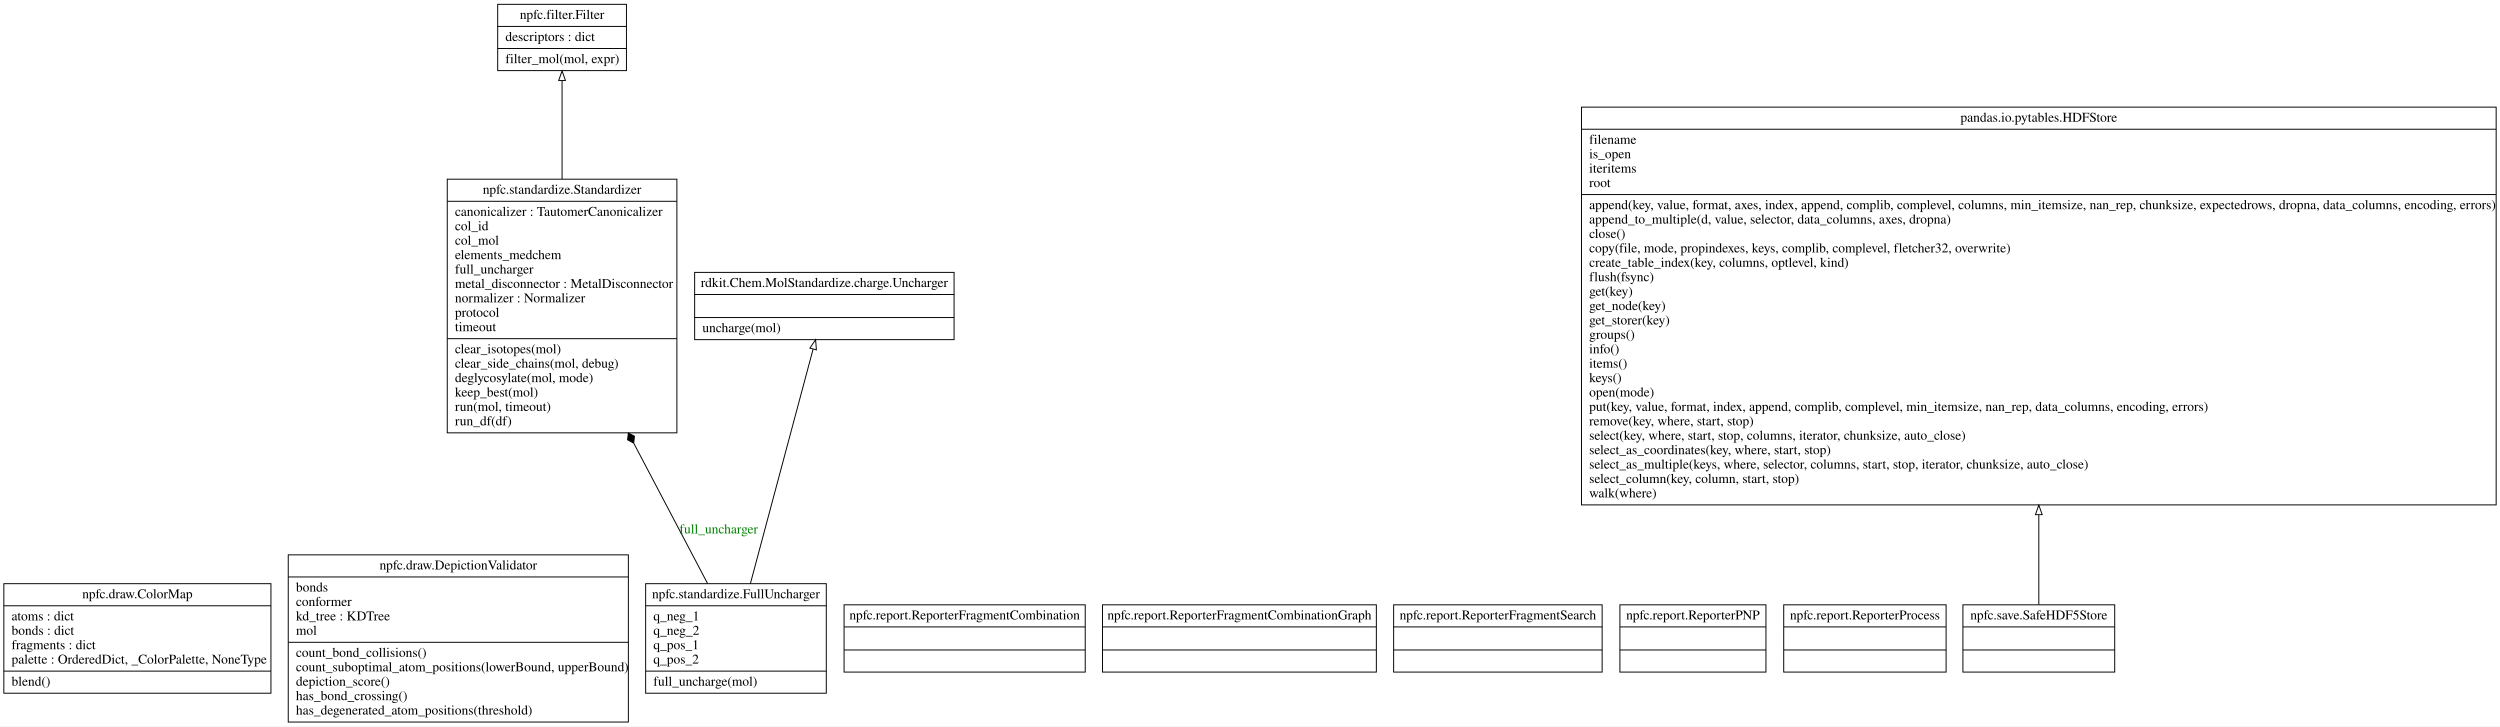
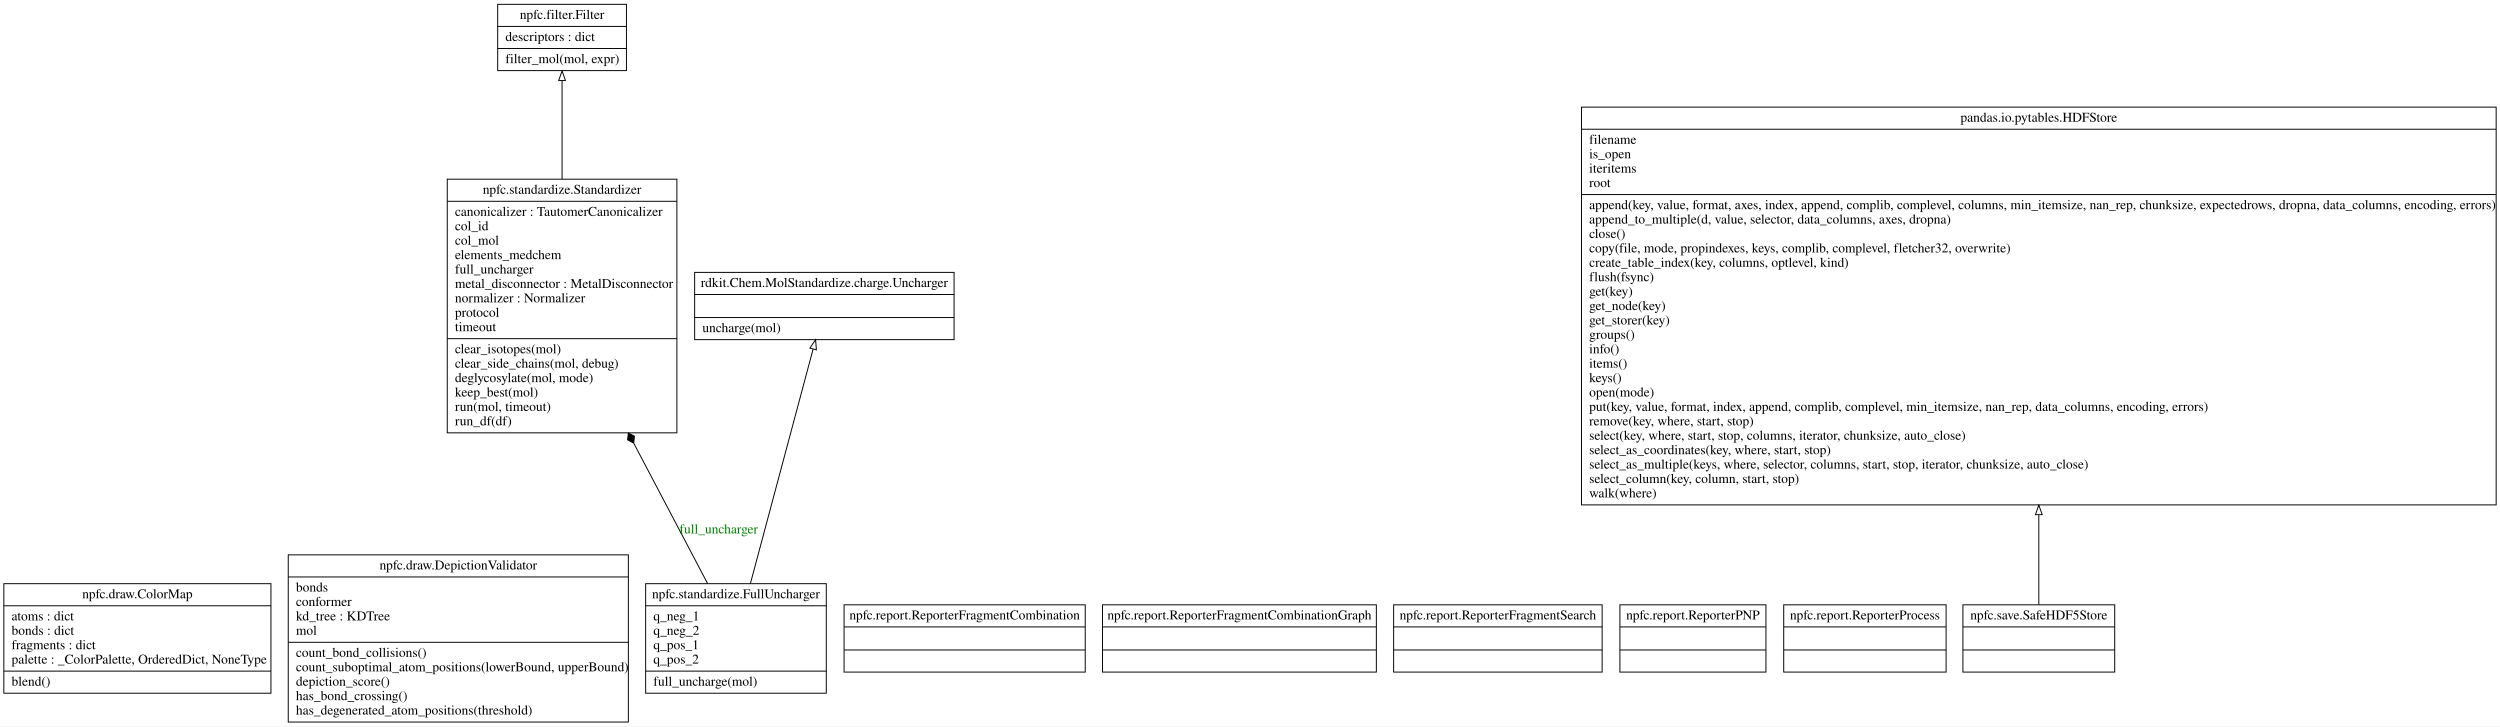
<svg xmlns="http://www.w3.org/2000/svg" width="2602pt" height="756pt" viewBox="0.00 0.00 2602.00 756.00">
  <g id="graph0" class="graph" transform="scale(1 1) rotate(0) translate(4 752)">
    <polygon fill="white" stroke="none" points="-4,4 -4,-752 2598,-752 2598,4 -4,4" />
    <g id="node1" class="node">
      <polygon fill="none" stroke="black" points="0,-30.5 0,-144.5 278,-144.5 278,-30.5 0,-30.5" />
      <text text-anchor="middle" x="139" y="-129.3" font-family="Times,serif" font-size="14.00">npfc.draw.ColorMap</text>
      <polyline fill="none" stroke="black" points="0,-121.5 278,-121.5 " />
      <text text-anchor="start" x="8" y="-106.3" font-family="Times,serif" font-size="14.00">atoms : dict</text>
      <text text-anchor="start" x="8" y="-91.3" font-family="Times,serif" font-size="14.00">bonds : dict</text>
      <text text-anchor="start" x="8" y="-76.3" font-family="Times,serif" font-size="14.00">fragments : dict</text>
-       <text text-anchor="start" x="8" y="-61.3" font-family="Times,serif" font-size="14.00">palette : OrderedDict, _ColorPalette, NoneType</text>
+       <text text-anchor="start" x="8" y="-61.3" font-family="Times,serif" font-size="14.00">palette : _ColorPalette, OrderedDict, NoneType</text>
      <polyline fill="none" stroke="black" points="0,-53.5 278,-53.5 " />
      <text text-anchor="start" x="8" y="-38.3" font-family="Times,serif" font-size="14.00">blend()</text>
    </g>
    <g id="node2" class="node">
      <polygon fill="none" stroke="black" points="296,-0.5 296,-174.5 650,-174.5 650,-0.5 296,-0.5" />
      <text text-anchor="middle" x="473" y="-159.3" font-family="Times,serif" font-size="14.00">npfc.draw.DepictionValidator</text>
      <polyline fill="none" stroke="black" points="296,-151.5 650,-151.5 " />
      <text text-anchor="start" x="304" y="-136.3" font-family="Times,serif" font-size="14.00">bonds</text>
      <text text-anchor="start" x="304" y="-121.3" font-family="Times,serif" font-size="14.00">conformer</text>
      <text text-anchor="start" x="304" y="-106.3" font-family="Times,serif" font-size="14.00">kd_tree : KDTree</text>
      <text text-anchor="start" x="304" y="-91.3" font-family="Times,serif" font-size="14.00">mol</text>
      <polyline fill="none" stroke="black" points="296,-83.5 650,-83.5 " />
      <text text-anchor="start" x="304" y="-68.3" font-family="Times,serif" font-size="14.00">count_bond_collisions()</text>
      <text text-anchor="start" x="304" y="-53.3" font-family="Times,serif" font-size="14.00">count_suboptimal_atom_positions(lowerBound, upperBound)</text>
      <text text-anchor="start" x="304" y="-38.3" font-family="Times,serif" font-size="14.00">depiction_score()</text>
      <text text-anchor="start" x="304" y="-23.3" font-family="Times,serif" font-size="14.00">has_bond_crossing()</text>
      <text text-anchor="start" x="304" y="-8.3" font-family="Times,serif" font-size="14.00">has_degenerated_atom_positions(threshold)</text>
    </g>
    <g id="node3" class="node">
      <polygon fill="none" stroke="black" points="514,-678.5 514,-747.5 648,-747.5 648,-678.5 514,-678.5" />
      <text text-anchor="middle" x="581" y="-732.3" font-family="Times,serif" font-size="14.00">npfc.filter.Filter</text>
      <polyline fill="none" stroke="black" points="514,-724.5 648,-724.5 " />
      <text text-anchor="start" x="522" y="-709.3" font-family="Times,serif" font-size="14.00">descriptors : dict</text>
      <polyline fill="none" stroke="black" points="514,-701.5 648,-701.5 " />
      <text text-anchor="start" x="522" y="-686.3" font-family="Times,serif" font-size="14.00">filter_mol(mol, expr)</text>
    </g>
    <g id="node4" class="node">
      <polygon fill="none" stroke="black" points="874.5,-52.5 874.5,-122.5 1125.5,-122.5 1125.5,-52.5 874.5,-52.5" />
      <text text-anchor="middle" x="1000" y="-107.3" font-family="Times,serif" font-size="14.00">npfc.report.ReporterFragmentCombination</text>
      <polyline fill="none" stroke="black" points="874.5,-99.5 1125.5,-99.5 " />
      <polyline fill="none" stroke="black" points="874.5,-75.5 1125.5,-75.5 " />
      <text text-anchor="middle" x="1000" y="-60.3" font-family="Times,serif" font-size="14.00"> </text>
    </g>
    <g id="node5" class="node">
      <polygon fill="none" stroke="black" points="1143.5,-52.5 1143.5,-122.5 1428.5,-122.5 1428.5,-52.5 1143.5,-52.5" />
      <text text-anchor="middle" x="1286" y="-107.3" font-family="Times,serif" font-size="14.00">npfc.report.ReporterFragmentCombinationGraph</text>
      <polyline fill="none" stroke="black" points="1143.5,-99.5 1428.5,-99.5 " />
      <polyline fill="none" stroke="black" points="1143.5,-75.5 1428.5,-75.5 " />
      <text text-anchor="middle" x="1286" y="-60.3" font-family="Times,serif" font-size="14.00"> </text>
    </g>
    <g id="node6" class="node">
      <polygon fill="none" stroke="black" points="1446.5,-52.5 1446.5,-122.5 1663.5,-122.5 1663.5,-52.5 1446.5,-52.5" />
      <text text-anchor="middle" x="1555" y="-107.3" font-family="Times,serif" font-size="14.00">npfc.report.ReporterFragmentSearch</text>
      <polyline fill="none" stroke="black" points="1446.5,-99.5 1663.5,-99.5 " />
      <polyline fill="none" stroke="black" points="1446.5,-75.5 1663.5,-75.5 " />
      <text text-anchor="middle" x="1555" y="-60.3" font-family="Times,serif" font-size="14.00"> </text>
    </g>
    <g id="node7" class="node">
      <polygon fill="none" stroke="black" points="1682,-52.5 1682,-122.5 1834,-122.5 1834,-52.5 1682,-52.5" />
      <text text-anchor="middle" x="1758" y="-107.3" font-family="Times,serif" font-size="14.00">npfc.report.ReporterPNP</text>
      <polyline fill="none" stroke="black" points="1682,-99.5 1834,-99.5 " />
      <polyline fill="none" stroke="black" points="1682,-75.5 1834,-75.5 " />
      <text text-anchor="middle" x="1758" y="-60.3" font-family="Times,serif" font-size="14.00"> </text>
    </g>
    <g id="node8" class="node">
      <polygon fill="none" stroke="black" points="1852.5,-52.5 1852.5,-122.5 2021.5,-122.5 2021.5,-52.5 1852.5,-52.5" />
      <text text-anchor="middle" x="1937" y="-107.3" font-family="Times,serif" font-size="14.00">npfc.report.ReporterProcess</text>
      <polyline fill="none" stroke="black" points="1852.5,-99.5 2021.5,-99.5 " />
      <polyline fill="none" stroke="black" points="1852.5,-75.5 2021.5,-75.5 " />
      <text text-anchor="middle" x="1937" y="-60.3" font-family="Times,serif" font-size="14.00"> </text>
    </g>
    <g id="node9" class="node">
      <polygon fill="none" stroke="black" points="2039,-52.5 2039,-122.5 2197,-122.5 2197,-52.5 2039,-52.5" />
      <text text-anchor="middle" x="2118" y="-107.3" font-family="Times,serif" font-size="14.00">npfc.save.SafeHDF5Store</text>
      <polyline fill="none" stroke="black" points="2039,-99.5 2197,-99.5 " />
      <polyline fill="none" stroke="black" points="2039,-75.5 2197,-75.5 " />
      <text text-anchor="middle" x="2118" y="-60.3" font-family="Times,serif" font-size="14.00"> </text>
    </g>
    <g id="node12" class="node">
      <polygon fill="none" stroke="black" points="1642,-226.5 1642,-640.5 2594,-640.5 2594,-226.5 1642,-226.5" />
      <text text-anchor="middle" x="2118" y="-625.3" font-family="Times,serif" font-size="14.00">pandas.io.pytables.HDFStore</text>
      <polyline fill="none" stroke="black" points="1642,-617.5 2594,-617.5 " />
      <text text-anchor="start" x="1650" y="-602.3" font-family="Times,serif" font-size="14.00">filename</text>
      <text text-anchor="start" x="1650" y="-587.3" font-family="Times,serif" font-size="14.00">is_open</text>
      <text text-anchor="start" x="1650" y="-572.3" font-family="Times,serif" font-size="14.00">iteritems</text>
      <text text-anchor="start" x="1650" y="-557.3" font-family="Times,serif" font-size="14.00">root</text>
      <polyline fill="none" stroke="black" points="1642,-549.5 2594,-549.5 " />
      <text text-anchor="start" x="1650" y="-534.3" font-family="Times,serif" font-size="14.00">append(key, value, format, axes, index, append, complib, complevel, columns, min_itemsize, nan_rep, chunksize, expectedrows, dropna, data_columns, encoding, errors)</text>
      <text text-anchor="start" x="1650" y="-519.3" font-family="Times,serif" font-size="14.00">append_to_multiple(d, value, selector, data_columns, axes, dropna)</text>
      <text text-anchor="start" x="1650" y="-504.3" font-family="Times,serif" font-size="14.00">close()</text>
      <text text-anchor="start" x="1650" y="-489.3" font-family="Times,serif" font-size="14.00">copy(file, mode, propindexes, keys, complib, complevel, fletcher32, overwrite)</text>
      <text text-anchor="start" x="1650" y="-474.3" font-family="Times,serif" font-size="14.00">create_table_index(key, columns, optlevel, kind)</text>
      <text text-anchor="start" x="1650" y="-459.3" font-family="Times,serif" font-size="14.00">flush(fsync)</text>
      <text text-anchor="start" x="1650" y="-444.3" font-family="Times,serif" font-size="14.00">get(key)</text>
      <text text-anchor="start" x="1650" y="-429.3" font-family="Times,serif" font-size="14.00">get_node(key)</text>
      <text text-anchor="start" x="1650" y="-414.3" font-family="Times,serif" font-size="14.00">get_storer(key)</text>
      <text text-anchor="start" x="1650" y="-399.3" font-family="Times,serif" font-size="14.00">groups()</text>
      <text text-anchor="start" x="1650" y="-384.3" font-family="Times,serif" font-size="14.00">info()</text>
      <text text-anchor="start" x="1650" y="-369.3" font-family="Times,serif" font-size="14.00">items()</text>
      <text text-anchor="start" x="1650" y="-354.3" font-family="Times,serif" font-size="14.00">keys()</text>
      <text text-anchor="start" x="1650" y="-339.3" font-family="Times,serif" font-size="14.00">open(mode)</text>
      <text text-anchor="start" x="1650" y="-324.3" font-family="Times,serif" font-size="14.00">put(key, value, format, index, append, complib, complevel, min_itemsize, nan_rep, data_columns, encoding, errors)</text>
      <text text-anchor="start" x="1650" y="-309.3" font-family="Times,serif" font-size="14.00">remove(key, where, start, stop)</text>
      <text text-anchor="start" x="1650" y="-294.3" font-family="Times,serif" font-size="14.00">select(key, where, start, stop, columns, iterator, chunksize, auto_close)</text>
      <text text-anchor="start" x="1650" y="-279.3" font-family="Times,serif" font-size="14.00">select_as_coordinates(key, where, start, stop)</text>
      <text text-anchor="start" x="1650" y="-264.3" font-family="Times,serif" font-size="14.00">select_as_multiple(keys, where, selector, columns, start, stop, iterator, chunksize, auto_close)</text>
      <text text-anchor="start" x="1650" y="-249.3" font-family="Times,serif" font-size="14.00">select_column(key, column, start, stop)</text>
      <text text-anchor="start" x="1650" y="-234.3" font-family="Times,serif" font-size="14.00">walk(where)</text>
    </g>
    <g id="edge1" class="edge">
      <path fill="none" stroke="black" d="M2118,-122.742C2118,-146.275 2118,-179.739 2118,-216.039" />
      <polygon fill="none" stroke="black" points="2114.5,-216.347 2118,-226.347 2121.5,-216.347 2114.5,-216.347" />
    </g>
    <g id="node10" class="node">
      <polygon fill="none" stroke="black" points="668,-30.5 668,-144.5 856,-144.5 856,-30.5 668,-30.5" />
      <text text-anchor="middle" x="762" y="-129.3" font-family="Times,serif" font-size="14.00">npfc.standardize.FullUncharger</text>
      <polyline fill="none" stroke="black" points="668,-121.5 856,-121.5 " />
      <text text-anchor="start" x="676" y="-106.3" font-family="Times,serif" font-size="14.00">q_neg_1</text>
      <text text-anchor="start" x="676" y="-91.3" font-family="Times,serif" font-size="14.00">q_neg_2</text>
      <text text-anchor="start" x="676" y="-76.3" font-family="Times,serif" font-size="14.00">q_pos_1</text>
      <text text-anchor="start" x="676" y="-61.3" font-family="Times,serif" font-size="14.00">q_pos_2</text>
      <polyline fill="none" stroke="black" points="668,-53.5 856,-53.5 " />
      <text text-anchor="start" x="676" y="-38.3" font-family="Times,serif" font-size="14.00">full_uncharge(mol)</text>
    </g>
    <g id="node11" class="node">
      <polygon fill="none" stroke="black" points="461.5,-301.5 461.5,-565.5 700.5,-565.5 700.5,-301.5 461.5,-301.5" />
      <text text-anchor="middle" x="581" y="-550.3" font-family="Times,serif" font-size="14.00">npfc.standardize.Standardizer</text>
      <polyline fill="none" stroke="black" points="461.5,-542.5 700.5,-542.5 " />
      <text text-anchor="start" x="469.5" y="-527.3" font-family="Times,serif" font-size="14.00">canonicalizer : TautomerCanonicalizer</text>
      <text text-anchor="start" x="469.5" y="-512.3" font-family="Times,serif" font-size="14.00">col_id</text>
      <text text-anchor="start" x="469.5" y="-497.3" font-family="Times,serif" font-size="14.00">col_mol</text>
      <text text-anchor="start" x="469.5" y="-482.3" font-family="Times,serif" font-size="14.00">elements_medchem</text>
      <text text-anchor="start" x="469.5" y="-467.3" font-family="Times,serif" font-size="14.00">full_uncharger</text>
      <text text-anchor="start" x="469.5" y="-452.3" font-family="Times,serif" font-size="14.00">metal_disconnector : MetalDisconnector</text>
      <text text-anchor="start" x="469.5" y="-437.3" font-family="Times,serif" font-size="14.00">normalizer : Normalizer</text>
      <text text-anchor="start" x="469.5" y="-422.3" font-family="Times,serif" font-size="14.00">protocol</text>
      <text text-anchor="start" x="469.5" y="-407.3" font-family="Times,serif" font-size="14.00">timeout</text>
      <polyline fill="none" stroke="black" points="461.5,-399.5 700.5,-399.5 " />
      <text text-anchor="start" x="469.5" y="-384.3" font-family="Times,serif" font-size="14.00">clear_isotopes(mol)</text>
      <text text-anchor="start" x="469.5" y="-369.3" font-family="Times,serif" font-size="14.00">clear_side_chains(mol, debug)</text>
      <text text-anchor="start" x="469.5" y="-354.3" font-family="Times,serif" font-size="14.00">deglycosylate(mol, mode)</text>
      <text text-anchor="start" x="469.5" y="-339.3" font-family="Times,serif" font-size="14.00">keep_best(mol)</text>
      <text text-anchor="start" x="469.5" y="-324.3" font-family="Times,serif" font-size="14.00">run(mol, timeout)</text>
      <text text-anchor="start" x="469.5" y="-309.3" font-family="Times,serif" font-size="14.00">run_df(df)</text>
    </g>
    <g id="edge4" class="edge">
      <path fill="none" stroke="black" d="M732.516,-144.535C711.661,-184.171 682.714,-239.187 655.705,-290.52" />
      <polygon fill="black" stroke="black" points="655.562,-290.792 656.308,-297.964 649.974,-301.411 649.228,-294.239 655.562,-290.792" />
      <text text-anchor="middle" x="744" y="-196.8" font-family="Times,serif" font-size="14.00" fill="green">full_uncharger</text>
    </g>
    <g id="node13" class="node">
      <polygon fill="none" stroke="black" points="719,-398.5 719,-468.5 989,-468.5 989,-398.5 719,-398.5" />
      <text text-anchor="middle" x="854" y="-453.3" font-family="Times,serif" font-size="14.00">rdkit.Chem.MolStandardize.charge.Uncharger</text>
      <polyline fill="none" stroke="black" points="719,-445.5 989,-445.5 " />
      <polyline fill="none" stroke="black" points="719,-421.5 989,-421.5 " />
      <text text-anchor="start" x="727" y="-406.3" font-family="Times,serif" font-size="14.00">uncharge(mol)</text>
    </g>
    <g id="edge2" class="edge">
      <path fill="none" stroke="black" d="M776.986,-144.535C795.218,-212.705 825.615,-326.366 842.246,-388.549" />
      <polygon fill="none" stroke="black" points="838.926,-389.683 844.891,-398.439 845.688,-387.874 838.926,-389.683" />
    </g>
    <g id="edge3" class="edge">
      <path fill="none" stroke="black" d="M581,-565.53C581,-602.488 581,-640.178 581,-668.069" />
      <polygon fill="none" stroke="black" points="577.5,-668.256 581,-678.256 584.5,-668.256 577.5,-668.256" />
    </g>
  </g>
</svg>
